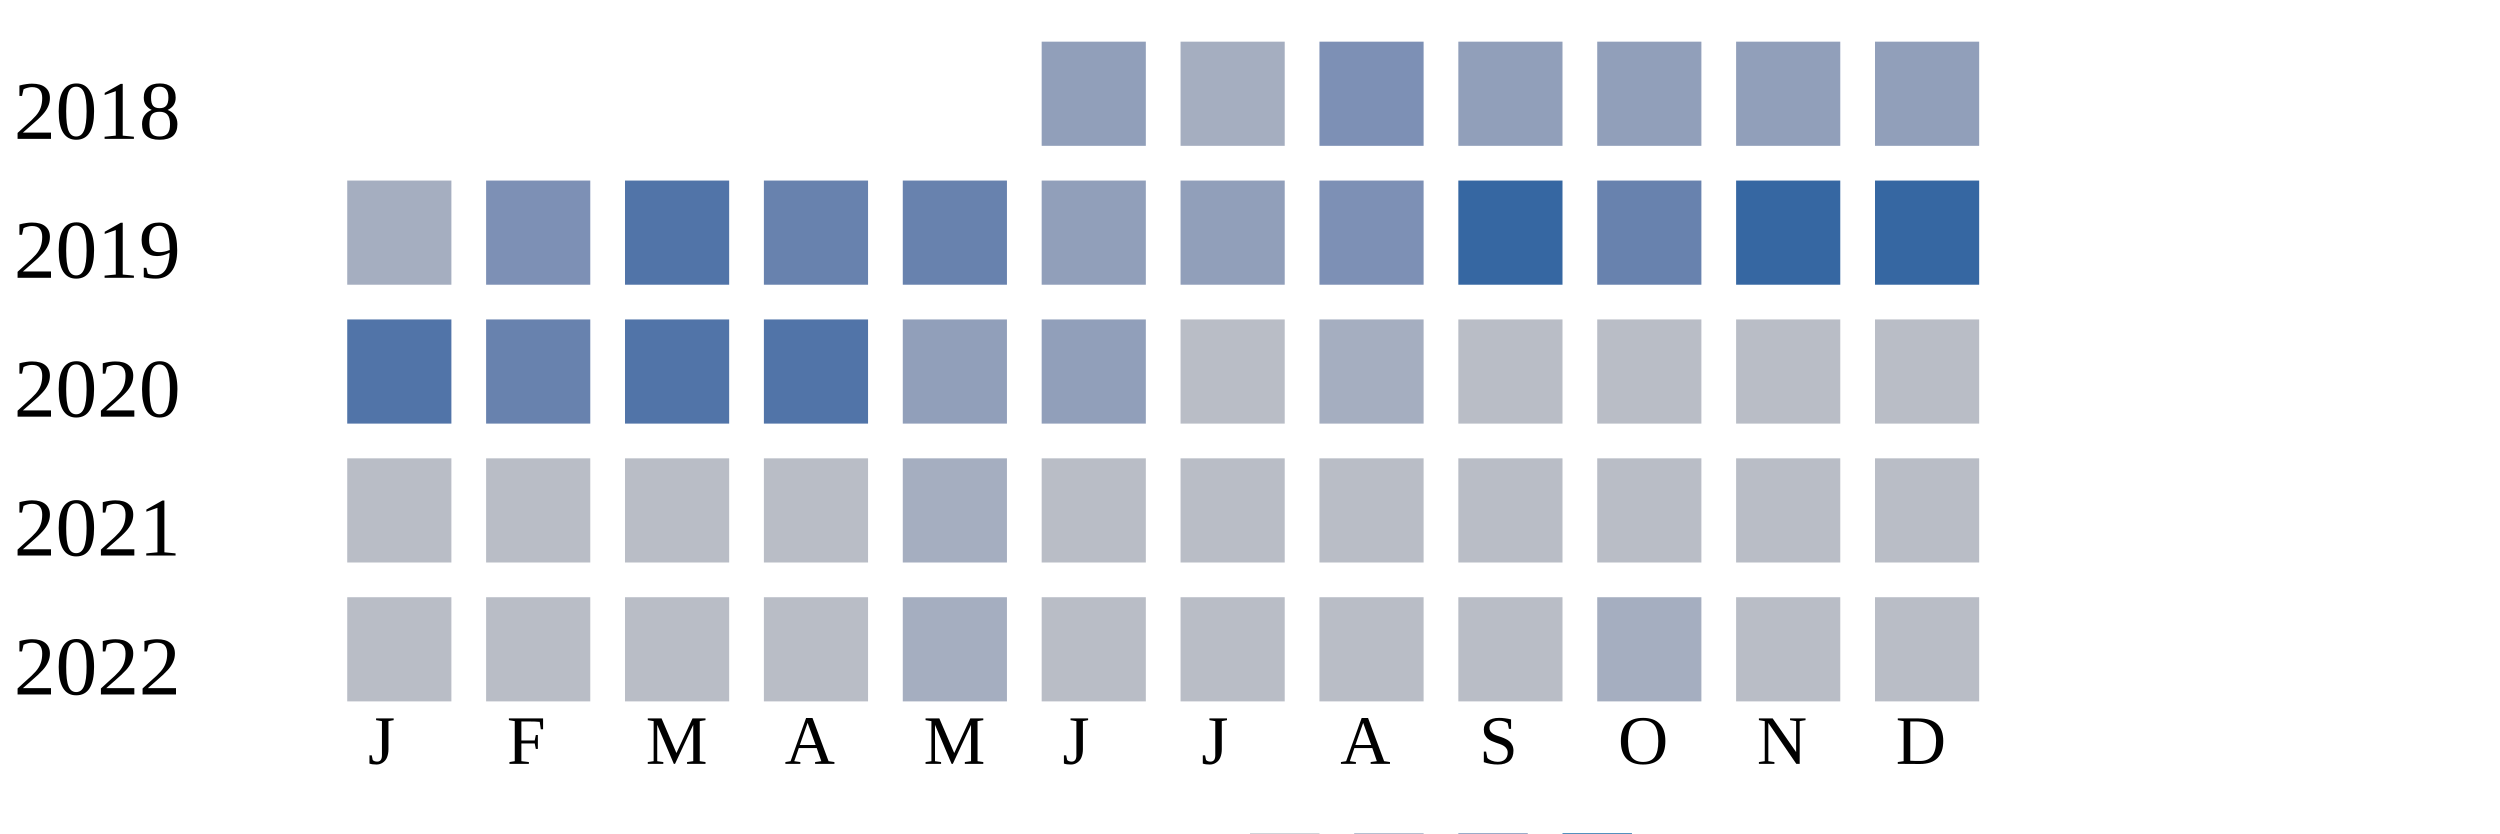
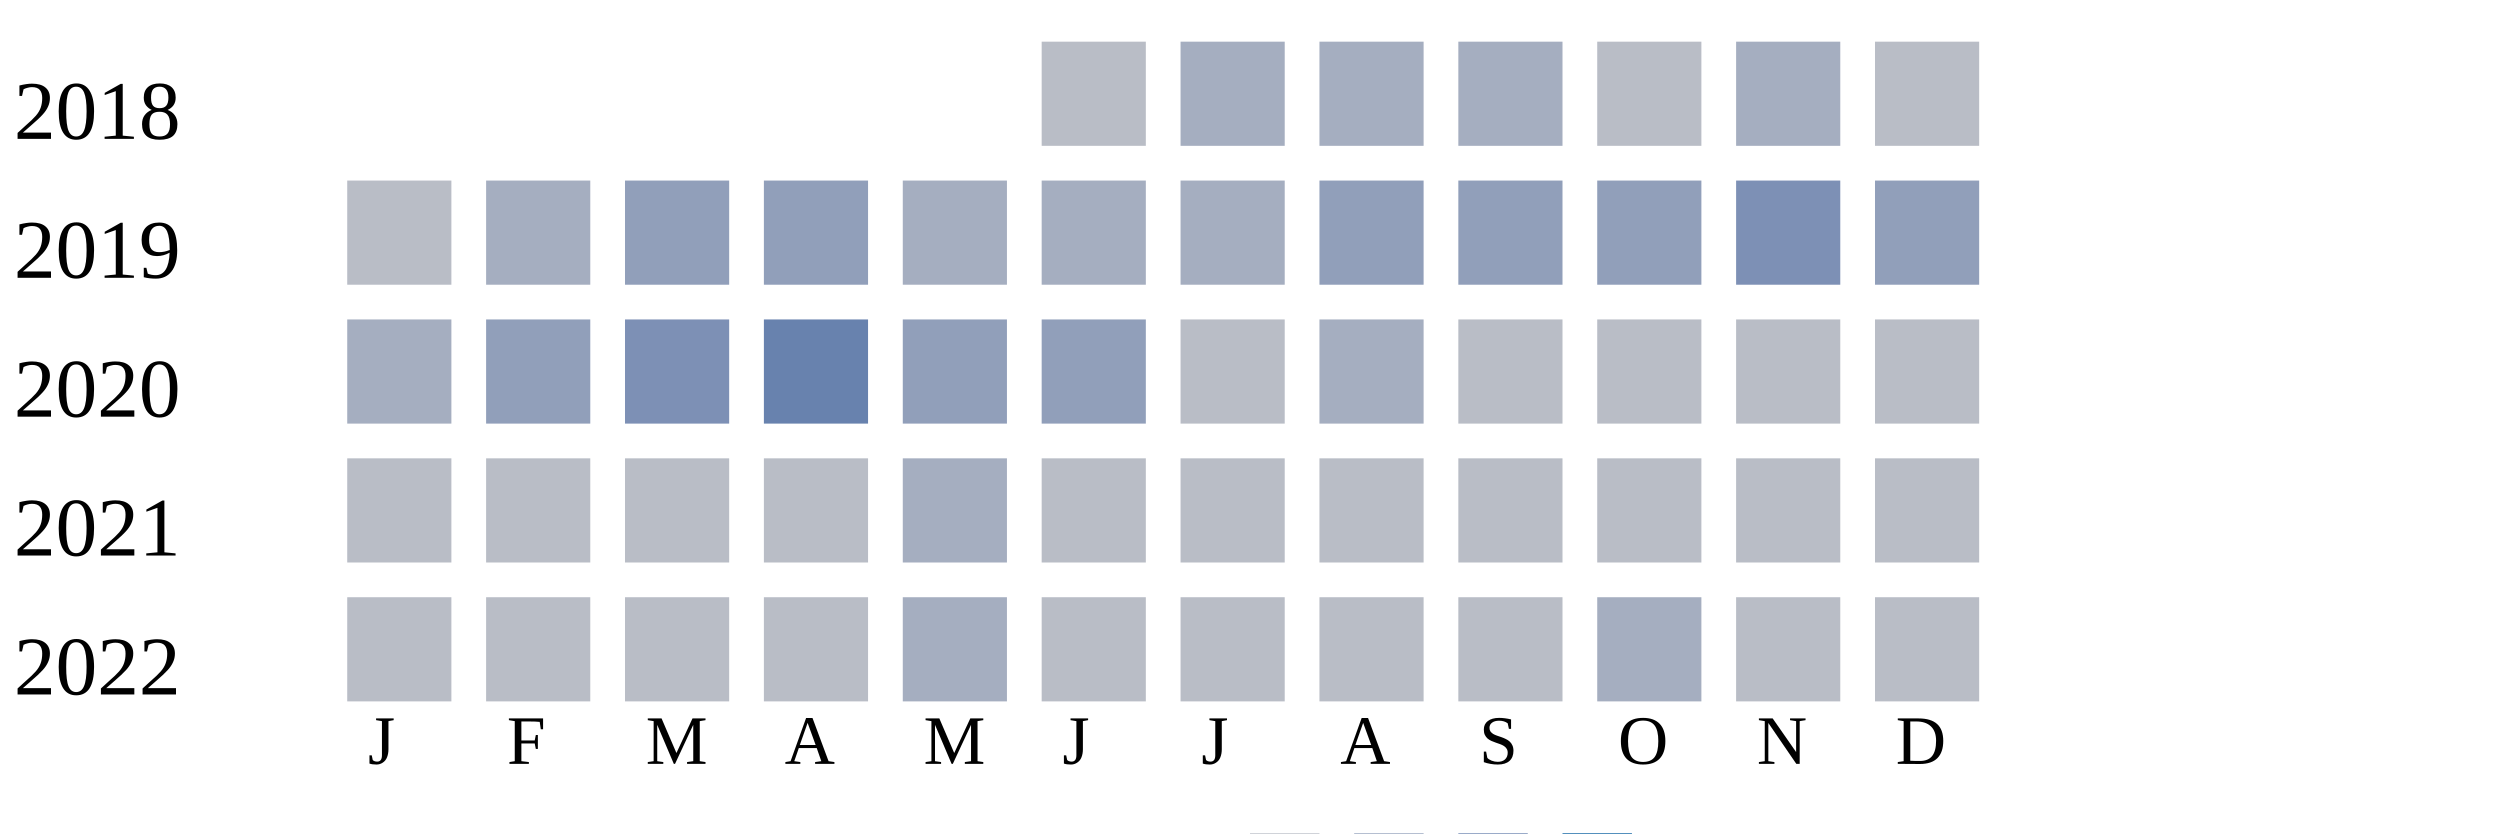
<svg xmlns="http://www.w3.org/2000/svg" width="360" height="120">
  <g transform="translate(0 0)">
    <text x="2" y="20">2018</text>
-     <rect x="150" y="6" width="15" height="15" fill="#919fba" />
+     <rect x="150" y="6" width="15" height="15" fill="#b9bdc6" />
    <rect x="170" y="6" width="15" height="15" fill="#a5aec0" />
-     <rect x="190" y="6" width="15" height="15" fill="#7d90b5" />
-     <rect x="210" y="6" width="15" height="15" fill="#919fba" />
-     <rect x="230" y="6" width="15" height="15" fill="#919fba" />
-     <rect x="250" y="6" width="15" height="15" fill="#919fba" />
-     <rect x="270" y="6" width="15" height="15" fill="#919fba" />
+     <rect x="190" y="6" width="15" height="15" fill="#a5aec0" />
+     <rect x="210" y="6" width="15" height="15" fill="#a5aec0" />
+     <rect x="230" y="6" width="15" height="15" fill="#b9bdc6" />
+     <rect x="250" y="6" width="15" height="15" fill="#a5aec0" />
+     <rect x="270" y="6" width="15" height="15" fill="#b9bdc6" />
  </g>
  <g transform="translate(0 20)">
    <text x="2" y="20">2019</text>
-     <rect x="50" y="6" width="15" height="15" fill="#a5aec0" />
-     <rect x="70" y="6" width="15" height="15" fill="#7d90b5" />
-     <rect x="90" y="6" width="15" height="15" fill="#5174a8" />
-     <rect x="110" y="6" width="15" height="15" fill="#6882ae" />
-     <rect x="130" y="6" width="15" height="15" fill="#6882ae" />
-     <rect x="150" y="6" width="15" height="15" fill="#919fba" />
-     <rect x="170" y="6" width="15" height="15" fill="#919fba" />
-     <rect x="190" y="6" width="15" height="15" fill="#7d90b5" />
-     <rect x="210" y="6" width="15" height="15" fill="#3667a2" />
-     <rect x="230" y="6" width="15" height="15" fill="#6882ae" />
-     <rect x="250" y="6" width="15" height="15" fill="#3667a2" />
-     <rect x="270" y="6" width="15" height="15" fill="#3667a2" />
+     <rect x="50" y="6" width="15" height="15" fill="#b9bdc6" />
+     <rect x="70" y="6" width="15" height="15" fill="#a5aec0" />
+     <rect x="90" y="6" width="15" height="15" fill="#919fba" />
+     <rect x="110" y="6" width="15" height="15" fill="#919fba" />
+     <rect x="130" y="6" width="15" height="15" fill="#a5aec0" />
+     <rect x="150" y="6" width="15" height="15" fill="#a5aec0" />
+     <rect x="170" y="6" width="15" height="15" fill="#a5aec0" />
+     <rect x="190" y="6" width="15" height="15" fill="#919fba" />
+     <rect x="210" y="6" width="15" height="15" fill="#919fba" />
+     <rect x="230" y="6" width="15" height="15" fill="#919fba" />
+     <rect x="250" y="6" width="15" height="15" fill="#7d90b5" />
+     <rect x="270" y="6" width="15" height="15" fill="#919fba" />
  </g>
  <g transform="translate(0 40)">
    <text x="2" y="20">2020</text>
-     <rect x="50" y="6" width="15" height="15" fill="#5174a8" />
-     <rect x="70" y="6" width="15" height="15" fill="#6882ae" />
-     <rect x="90" y="6" width="15" height="15" fill="#5174a8" />
-     <rect x="110" y="6" width="15" height="15" fill="#5174a8" />
+     <rect x="50" y="6" width="15" height="15" fill="#a5aec0" />
+     <rect x="70" y="6" width="15" height="15" fill="#919fba" />
+     <rect x="90" y="6" width="15" height="15" fill="#7d90b5" />
+     <rect x="110" y="6" width="15" height="15" fill="#6882ae" />
    <rect x="130" y="6" width="15" height="15" fill="#919fba" />
    <rect x="150" y="6" width="15" height="15" fill="#919fba" />
    <rect x="170" y="6" width="15" height="15" fill="#b9bdc6" />
    <rect x="190" y="6" width="15" height="15" fill="#a5aec0" />
    <rect x="210" y="6" width="15" height="15" fill="#b9bdc6" />
    <rect x="230" y="6" width="15" height="15" fill="#b9bdc6" />
    <rect x="250" y="6" width="15" height="15" fill="#b9bdc6" />
    <rect x="270" y="6" width="15" height="15" fill="#b9bdc6" />
  </g>
  <g transform="translate(0 60)">
    <text x="2" y="20">2021</text>
    <rect x="50" y="6" width="15" height="15" fill="#b9bdc6" />
    <rect x="70" y="6" width="15" height="15" fill="#b9bdc6" />
    <rect x="90" y="6" width="15" height="15" fill="#b9bdc6" />
    <rect x="110" y="6" width="15" height="15" fill="#b9bdc6" />
    <rect x="130" y="6" width="15" height="15" fill="#a5aec0" />
    <rect x="150" y="6" width="15" height="15" fill="#b9bdc6" />
    <rect x="170" y="6" width="15" height="15" fill="#b9bdc6" />
    <rect x="190" y="6" width="15" height="15" fill="#b9bdc6" />
    <rect x="210" y="6" width="15" height="15" fill="#b9bdc6" />
    <rect x="230" y="6" width="15" height="15" fill="#b9bdc6" />
    <rect x="250" y="6" width="15" height="15" fill="#b9bdc6" />
    <rect x="270" y="6" width="15" height="15" fill="#b9bdc6" />
  </g>
  <g transform="translate(0 80)">
    <text x="2" y="20">2022</text>
    <rect x="50" y="6" width="15" height="15" fill="#b9bdc6" />
    <rect x="70" y="6" width="15" height="15" fill="#b9bdc6" />
    <rect x="90" y="6" width="15" height="15" fill="#b9bdc6" />
    <rect x="110" y="6" width="15" height="15" fill="#b9bdc6" />
    <rect x="130" y="6" width="15" height="15" fill="#a5aec0" />
    <rect x="150" y="6" width="15" height="15" fill="#b9bdc6" />
    <rect x="170" y="6" width="15" height="15" fill="#b9bdc6" />
    <rect x="190" y="6" width="15" height="15" fill="#b9bdc6" />
    <rect x="210" y="6" width="15" height="15" fill="#b9bdc6" />
    <rect x="230" y="6" width="15" height="15" fill="#a5aec0" />
    <rect x="250" y="6" width="15" height="15" fill="#b9bdc6" />
    <rect x="270" y="6" width="15" height="15" fill="#b9bdc6" />
  </g>
  <text style="font-size: 10px; text-align: center" x="53" y="110">J</text>
  <text style="font-size: 10px; text-align: center" x="73" y="110">F</text>
  <text style="font-size: 10px; text-align: center" x="93" y="110">M</text>
  <text style="font-size: 10px; text-align: center" x="113" y="110">A</text>
  <text style="font-size: 10px; text-align: center" x="133" y="110">M</text>
  <text style="font-size: 10px; text-align: center" x="153" y="110">J</text>
  <text style="font-size: 10px; text-align: center" x="173" y="110">J</text>
  <text style="font-size: 10px; text-align: center" x="193" y="110">A</text>
  <text style="font-size: 10px; text-align: center" x="213" y="110">S</text>
  <text style="font-size: 10px; text-align: center" x="233" y="110">O</text>
  <text style="font-size: 10px; text-align: center" x="253" y="110">N</text>
  <text style="font-size: 10px; text-align: center" x="273" y="110">D</text>
  <text style="font-size: 10px;" x="155" y="129">Less</text>
  <rect fill="#b9bdc6" width="10" height="10" x="180" y="120" />
  <rect fill="#919fba" width="10" height="10" x="195" y="120" />
  <rect fill="#6882ae" width="10" height="10" x="210" y="120" />
  <rect fill="#005a9c" width="10" height="10" x="225" y="120" />
  <text x="240" y="129" style="font-size: 10px;">More</text>
</svg>
